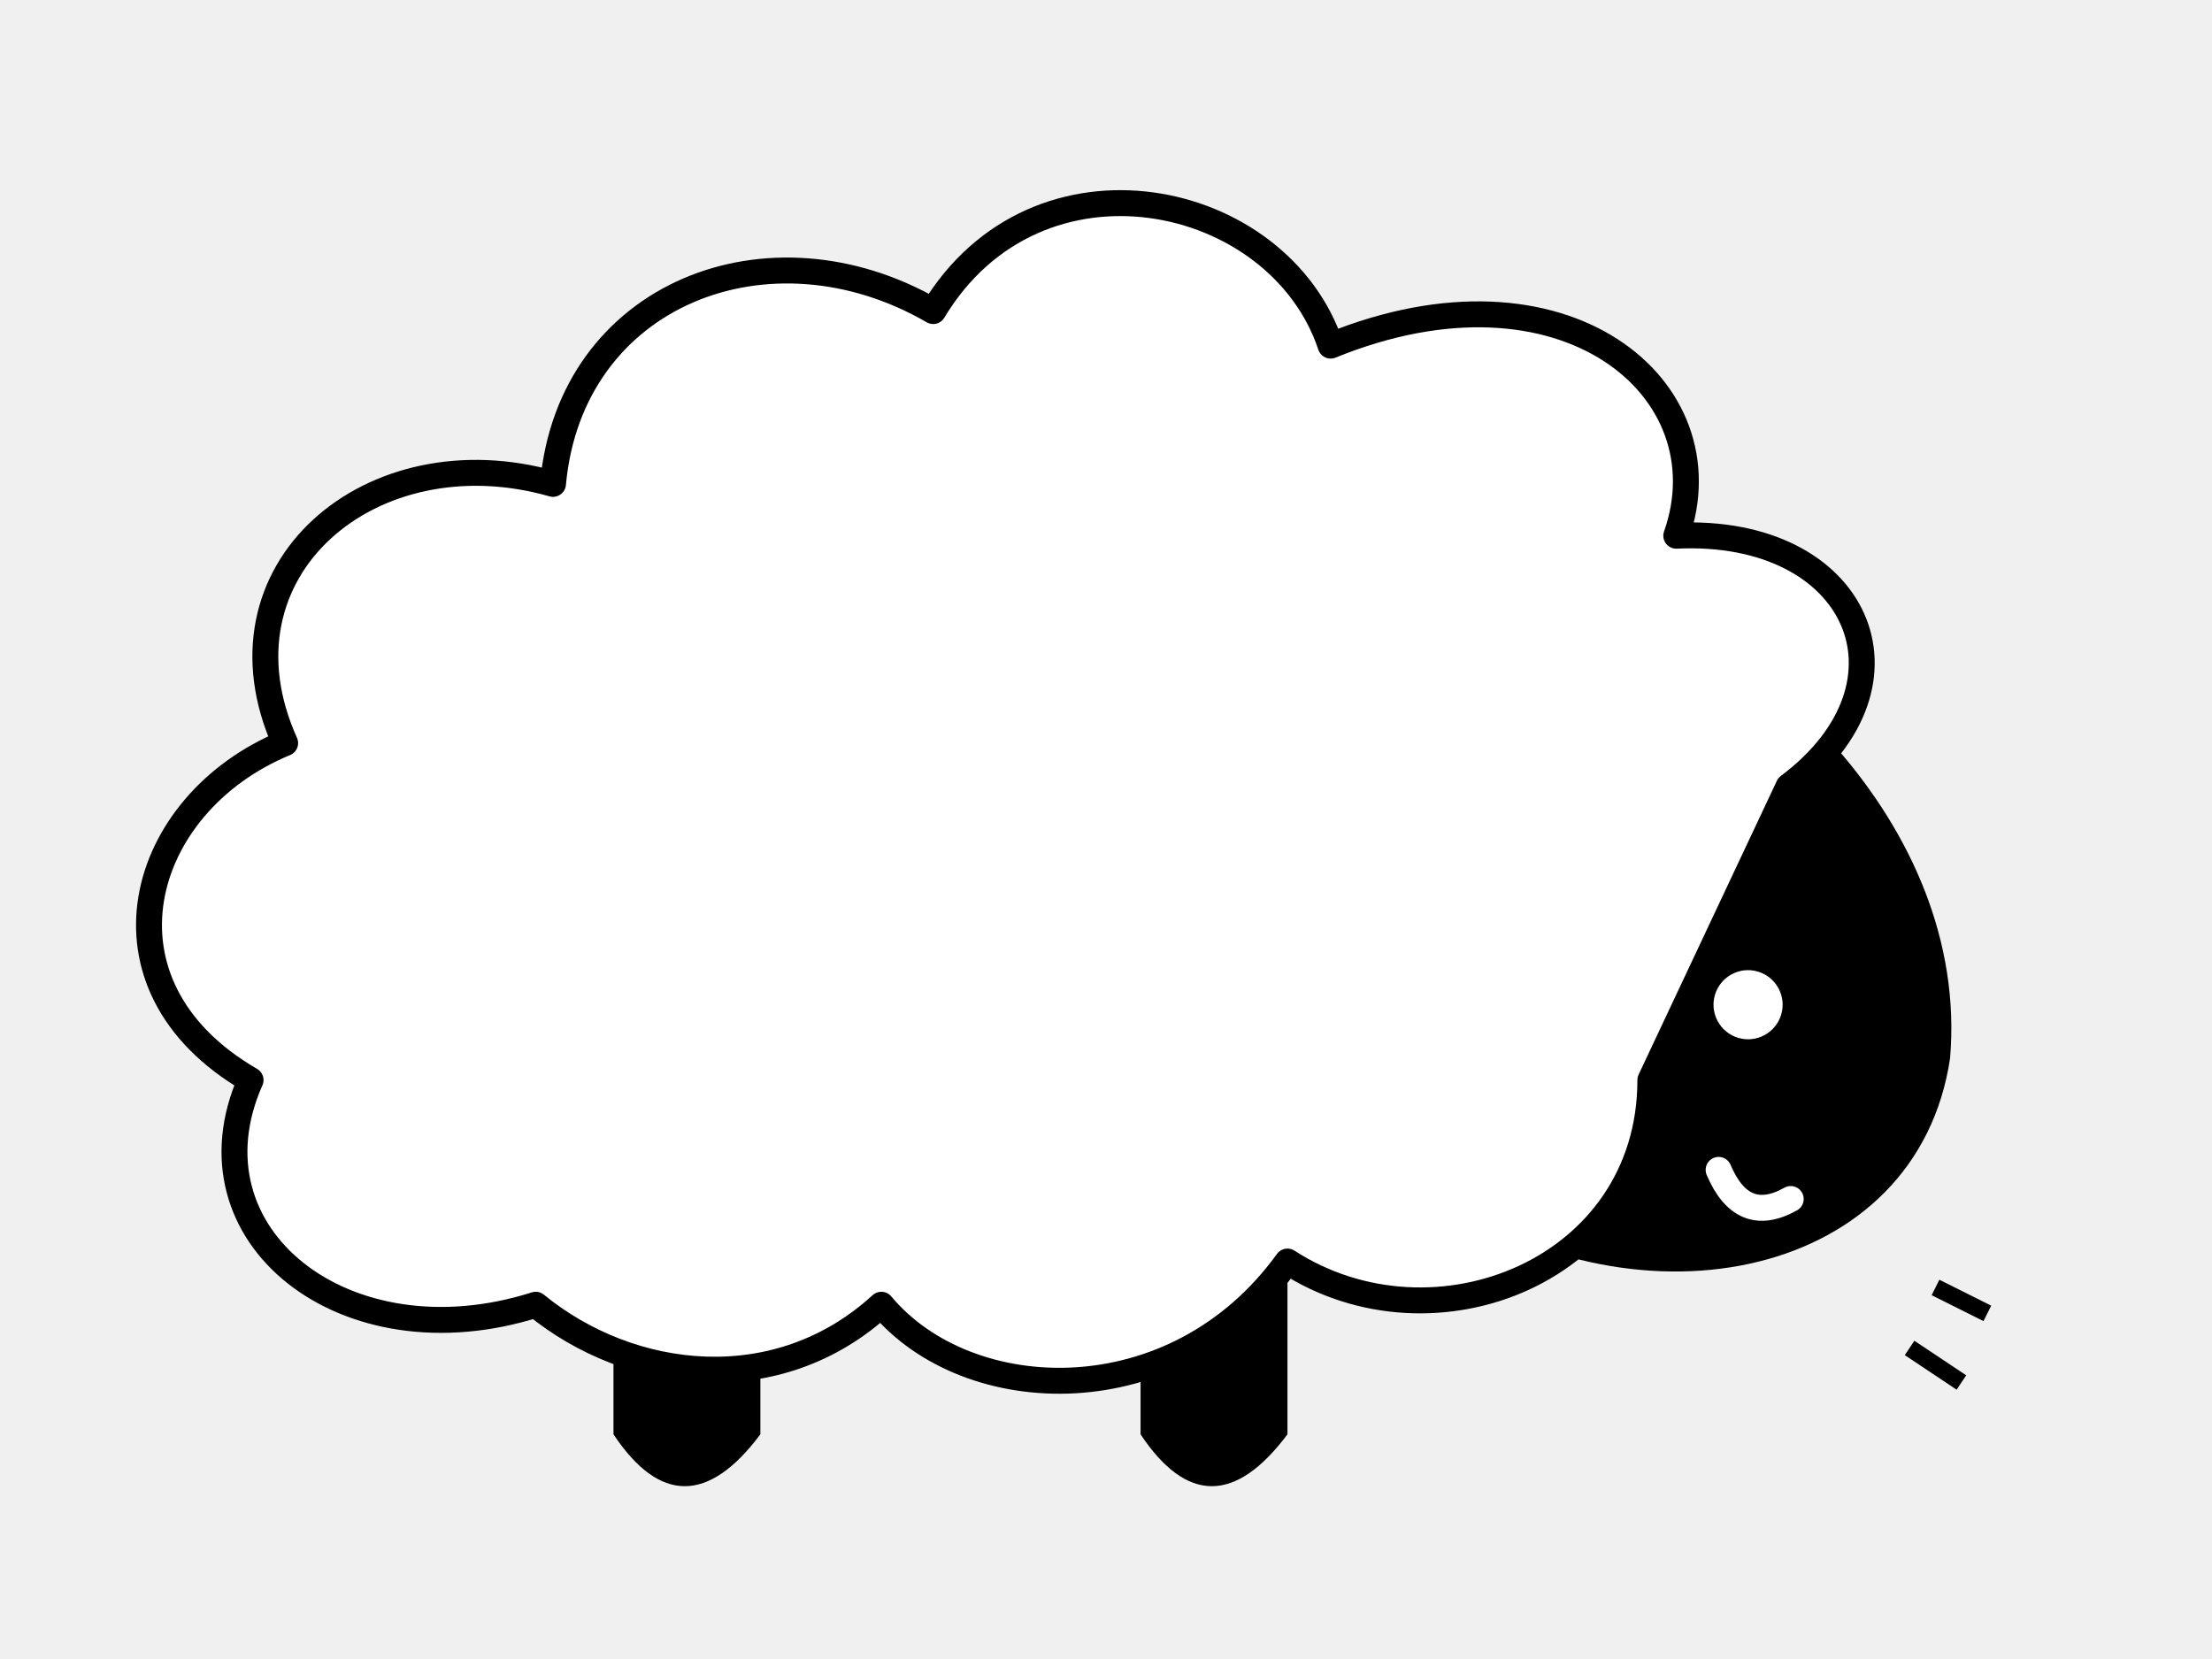
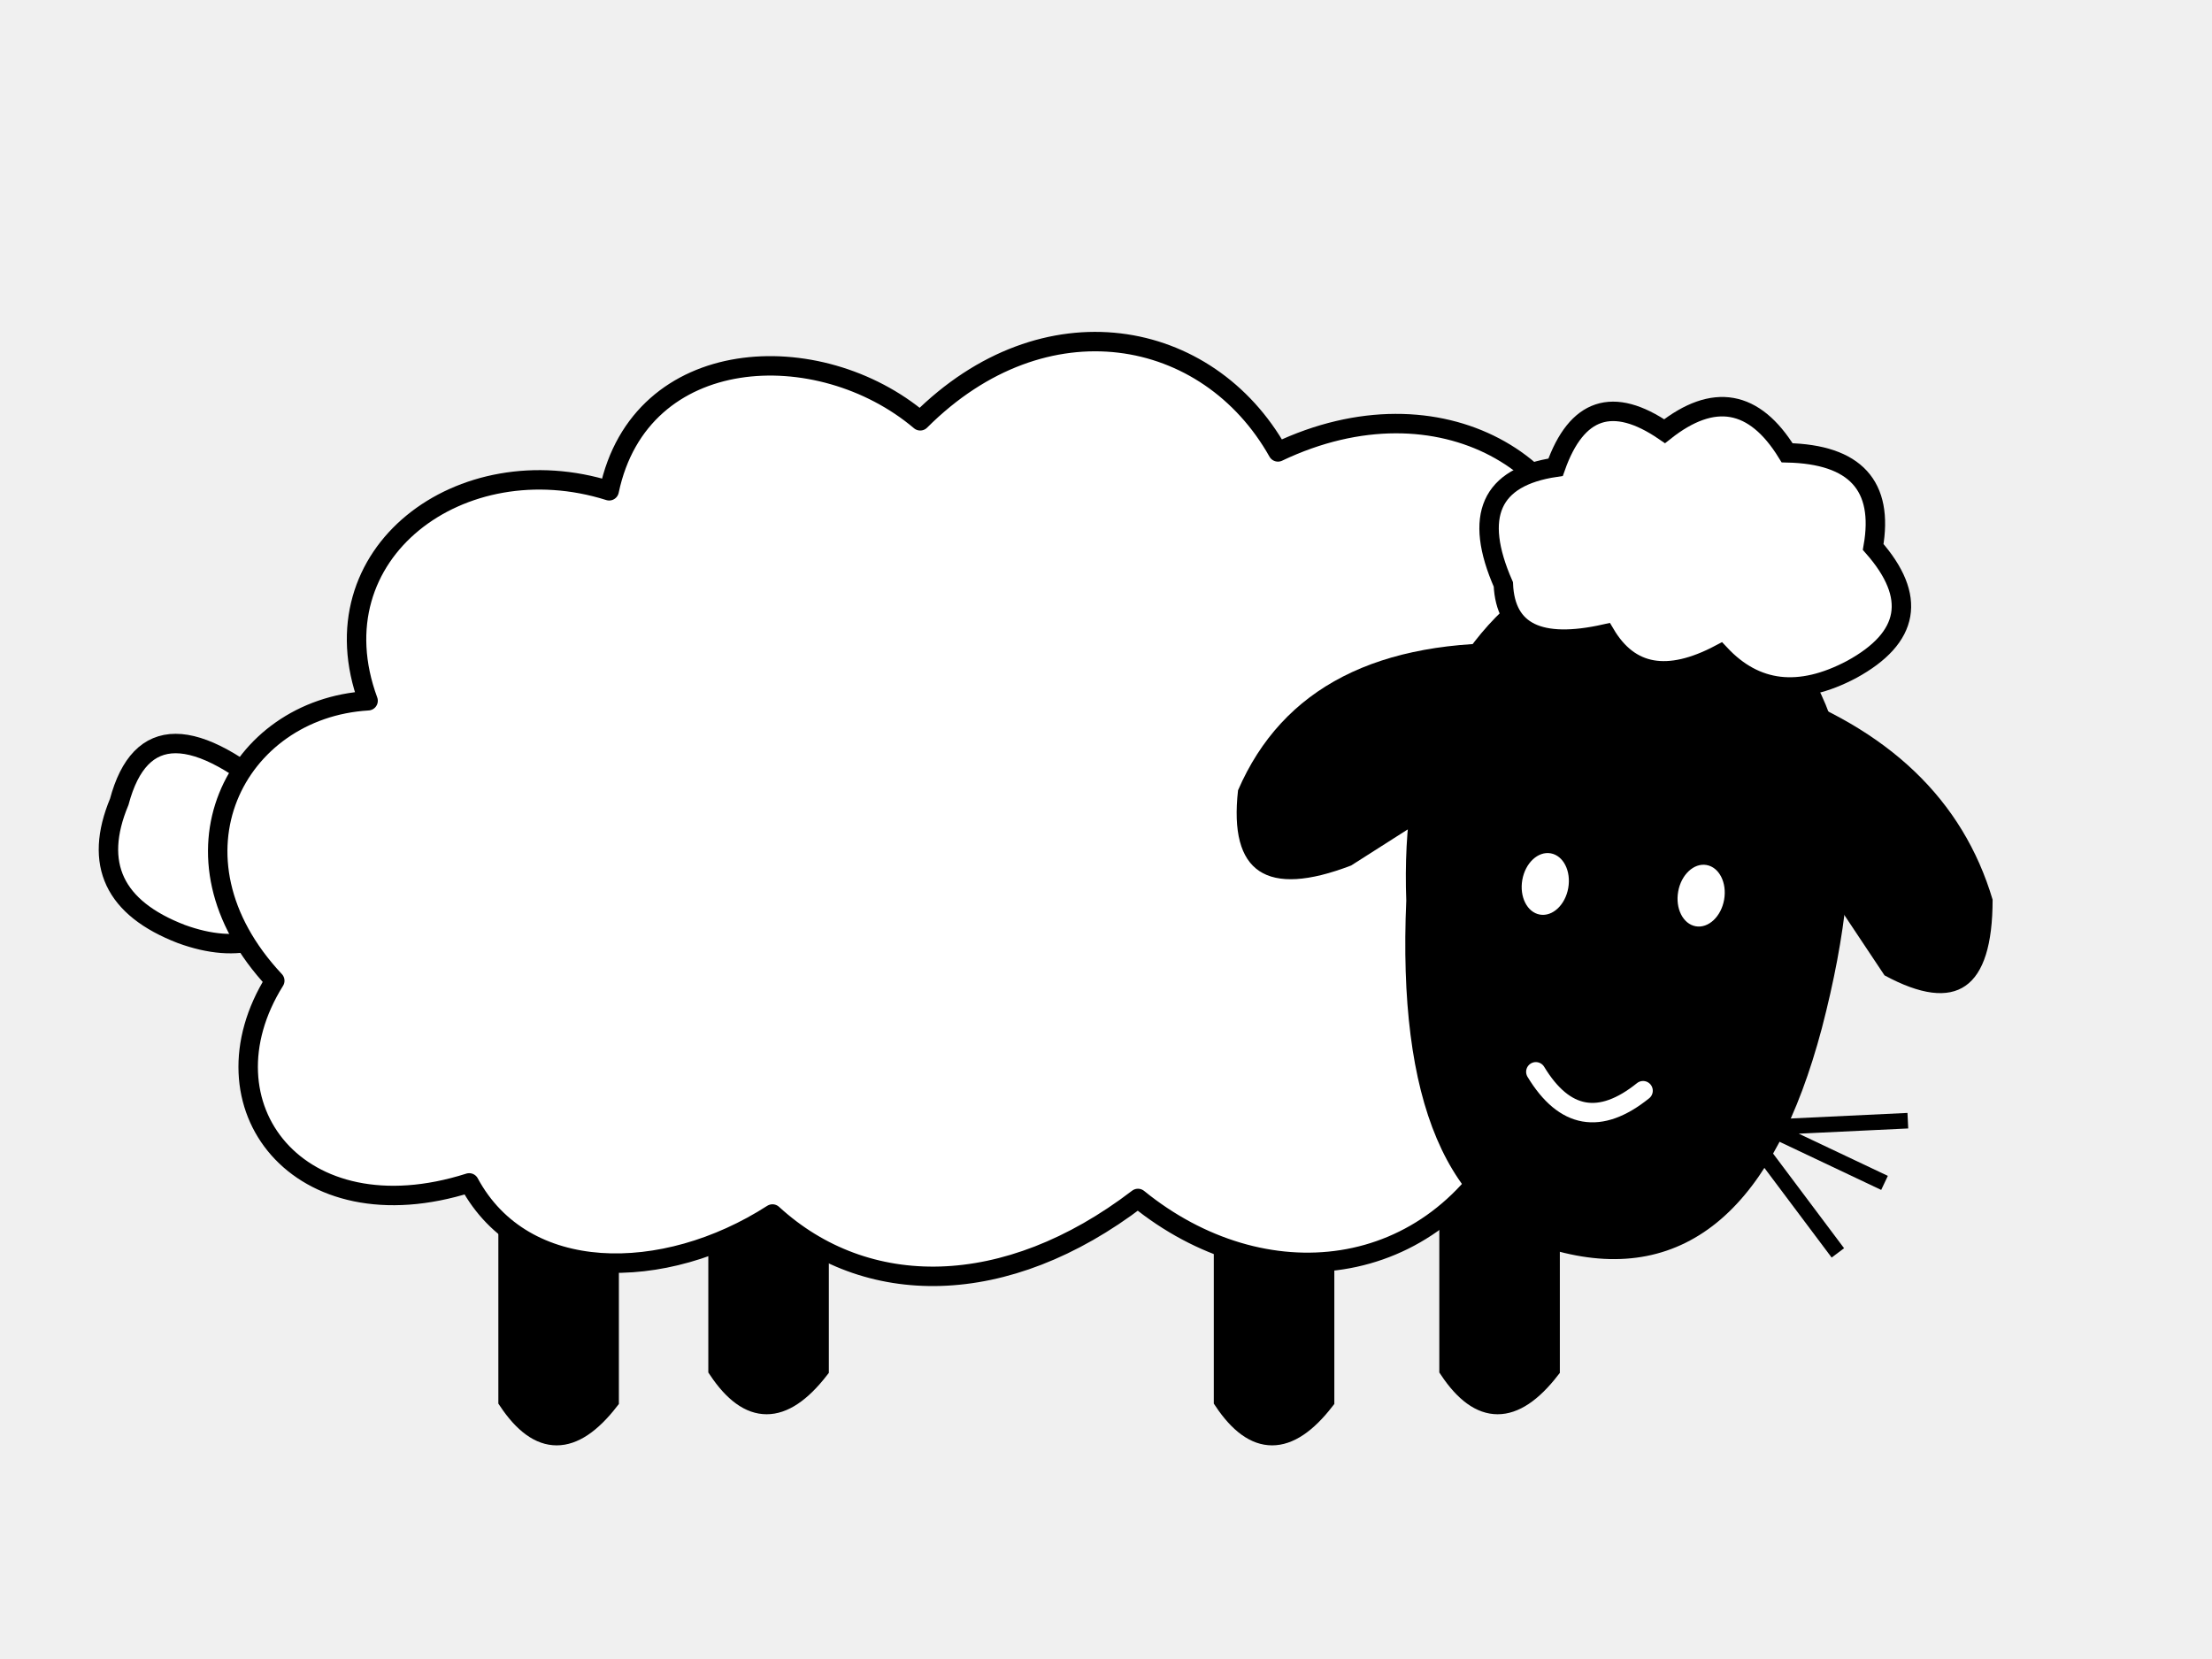
<svg xmlns="http://www.w3.org/2000/svg" width="256" height="192" viewBox="0 0 256 192">
-   <g transform="">
-     <g transform="translate(0 0)">
-       <path d="M71 139v27q8 12 17 0v-27M132 139v27q8 12 17 0v-27" fill="black" />
-       <g transform="rotate(22 171 95)">
-         <path d="M171 65C192 62 224 74 232 100C238 125 211 143 183 137C160 133 153 108 163 88Z" fill="black" />
-         <path d="M179 75q-30 9-24 35q21 4 28-23Z" fill="black" />
-         <circle cx="208" cy="103" r="4" fill="white" />
-         <path d="M212 122q5 5 9 0" stroke="white" fill="none" stroke-width="3" stroke-linecap="round" />
-       </g>
-       <path d="M62 151C40 158 21 143 29 125C10 114 16 93 33 86C24 66 43 50 64 56C66 34 89 25 108 36C120 16 148 22 154 40C181 29 200 45 194 62C215 61 223 79 207 91L191 125C191 147 166 157 149 146C136 164 112 163 102 151C90 162 73 160 62 151Z" fill="white" stroke="black" stroke-width="3" stroke-linejoin="round" />
-       <path d="m224 149 6 3m-9 4 6 4" stroke="black" stroke-width="2" />
+   <g transform="translate(12 10) scale(.9)">
+     <path d="M23 92q-17-15-21 0q-5 12 8 17q11 4 17-5" fill="white" stroke="black" stroke-width="2.5" />
+     <path d="M52 130v39q6 9 13 0v-39M79 132v33q6 9 13 0v-33M144 130v39q6 9 13 0v-39M173 126v39q6 9 13 0v-39" fill="black" stroke="black" stroke-width="2.5" />
+     <path d="M47 141C25 148 12 131 22 115C7 99 17 80 34 79C27 60 46 46 65 52C69 33 92 32 105 43C121 27 142 31 151 47C172 37 191 49 191 66C211 67 215 88 202 99C214 119 199 136 181 134C171 154 149 156 133 143C116 156 98 156 86 145C72 154 54 154 47 141Z" fill="white" stroke="black" stroke-width="2.5" stroke-linejoin="round" />
+     <g transform="rotate(10 183 93)">
+       <path d="M181 64q-16 15-10 43q5 38 26 40q24 2 27-33q3-37-15-49Z" fill="black" stroke="black" stroke-width="2.5" />
+       <path d="M179 72q-28 4-33 25q1 16 16 7l24-22M211 72q24 4 33 22q3 17-12 12l-21-22" fill="black" />
+       <ellipse cx="187" cy="102" rx="3" ry="4" fill="white" />
+       <ellipse cx="207" cy="100" rx="3" ry="4" fill="white" />
+       <path d="M190 126q7 8 14 0" fill="none" stroke="white" stroke-width="2.5" stroke-linecap="round" />
+       <path d="M175 65q-8-12 4-16q2-12 13-7q8-9 16 0q13-2 13 10q10 8 0 16q-9 7-17 1q-9 7-15 0q-12 5-14-4Z" fill="white" stroke="black" stroke-width="2.5" />
    </g>
+     <path d="m210 132 19 9m-18-7 12 16m-12-16 21-1" stroke="black" stroke-width="2" />
  </g>
</svg>
